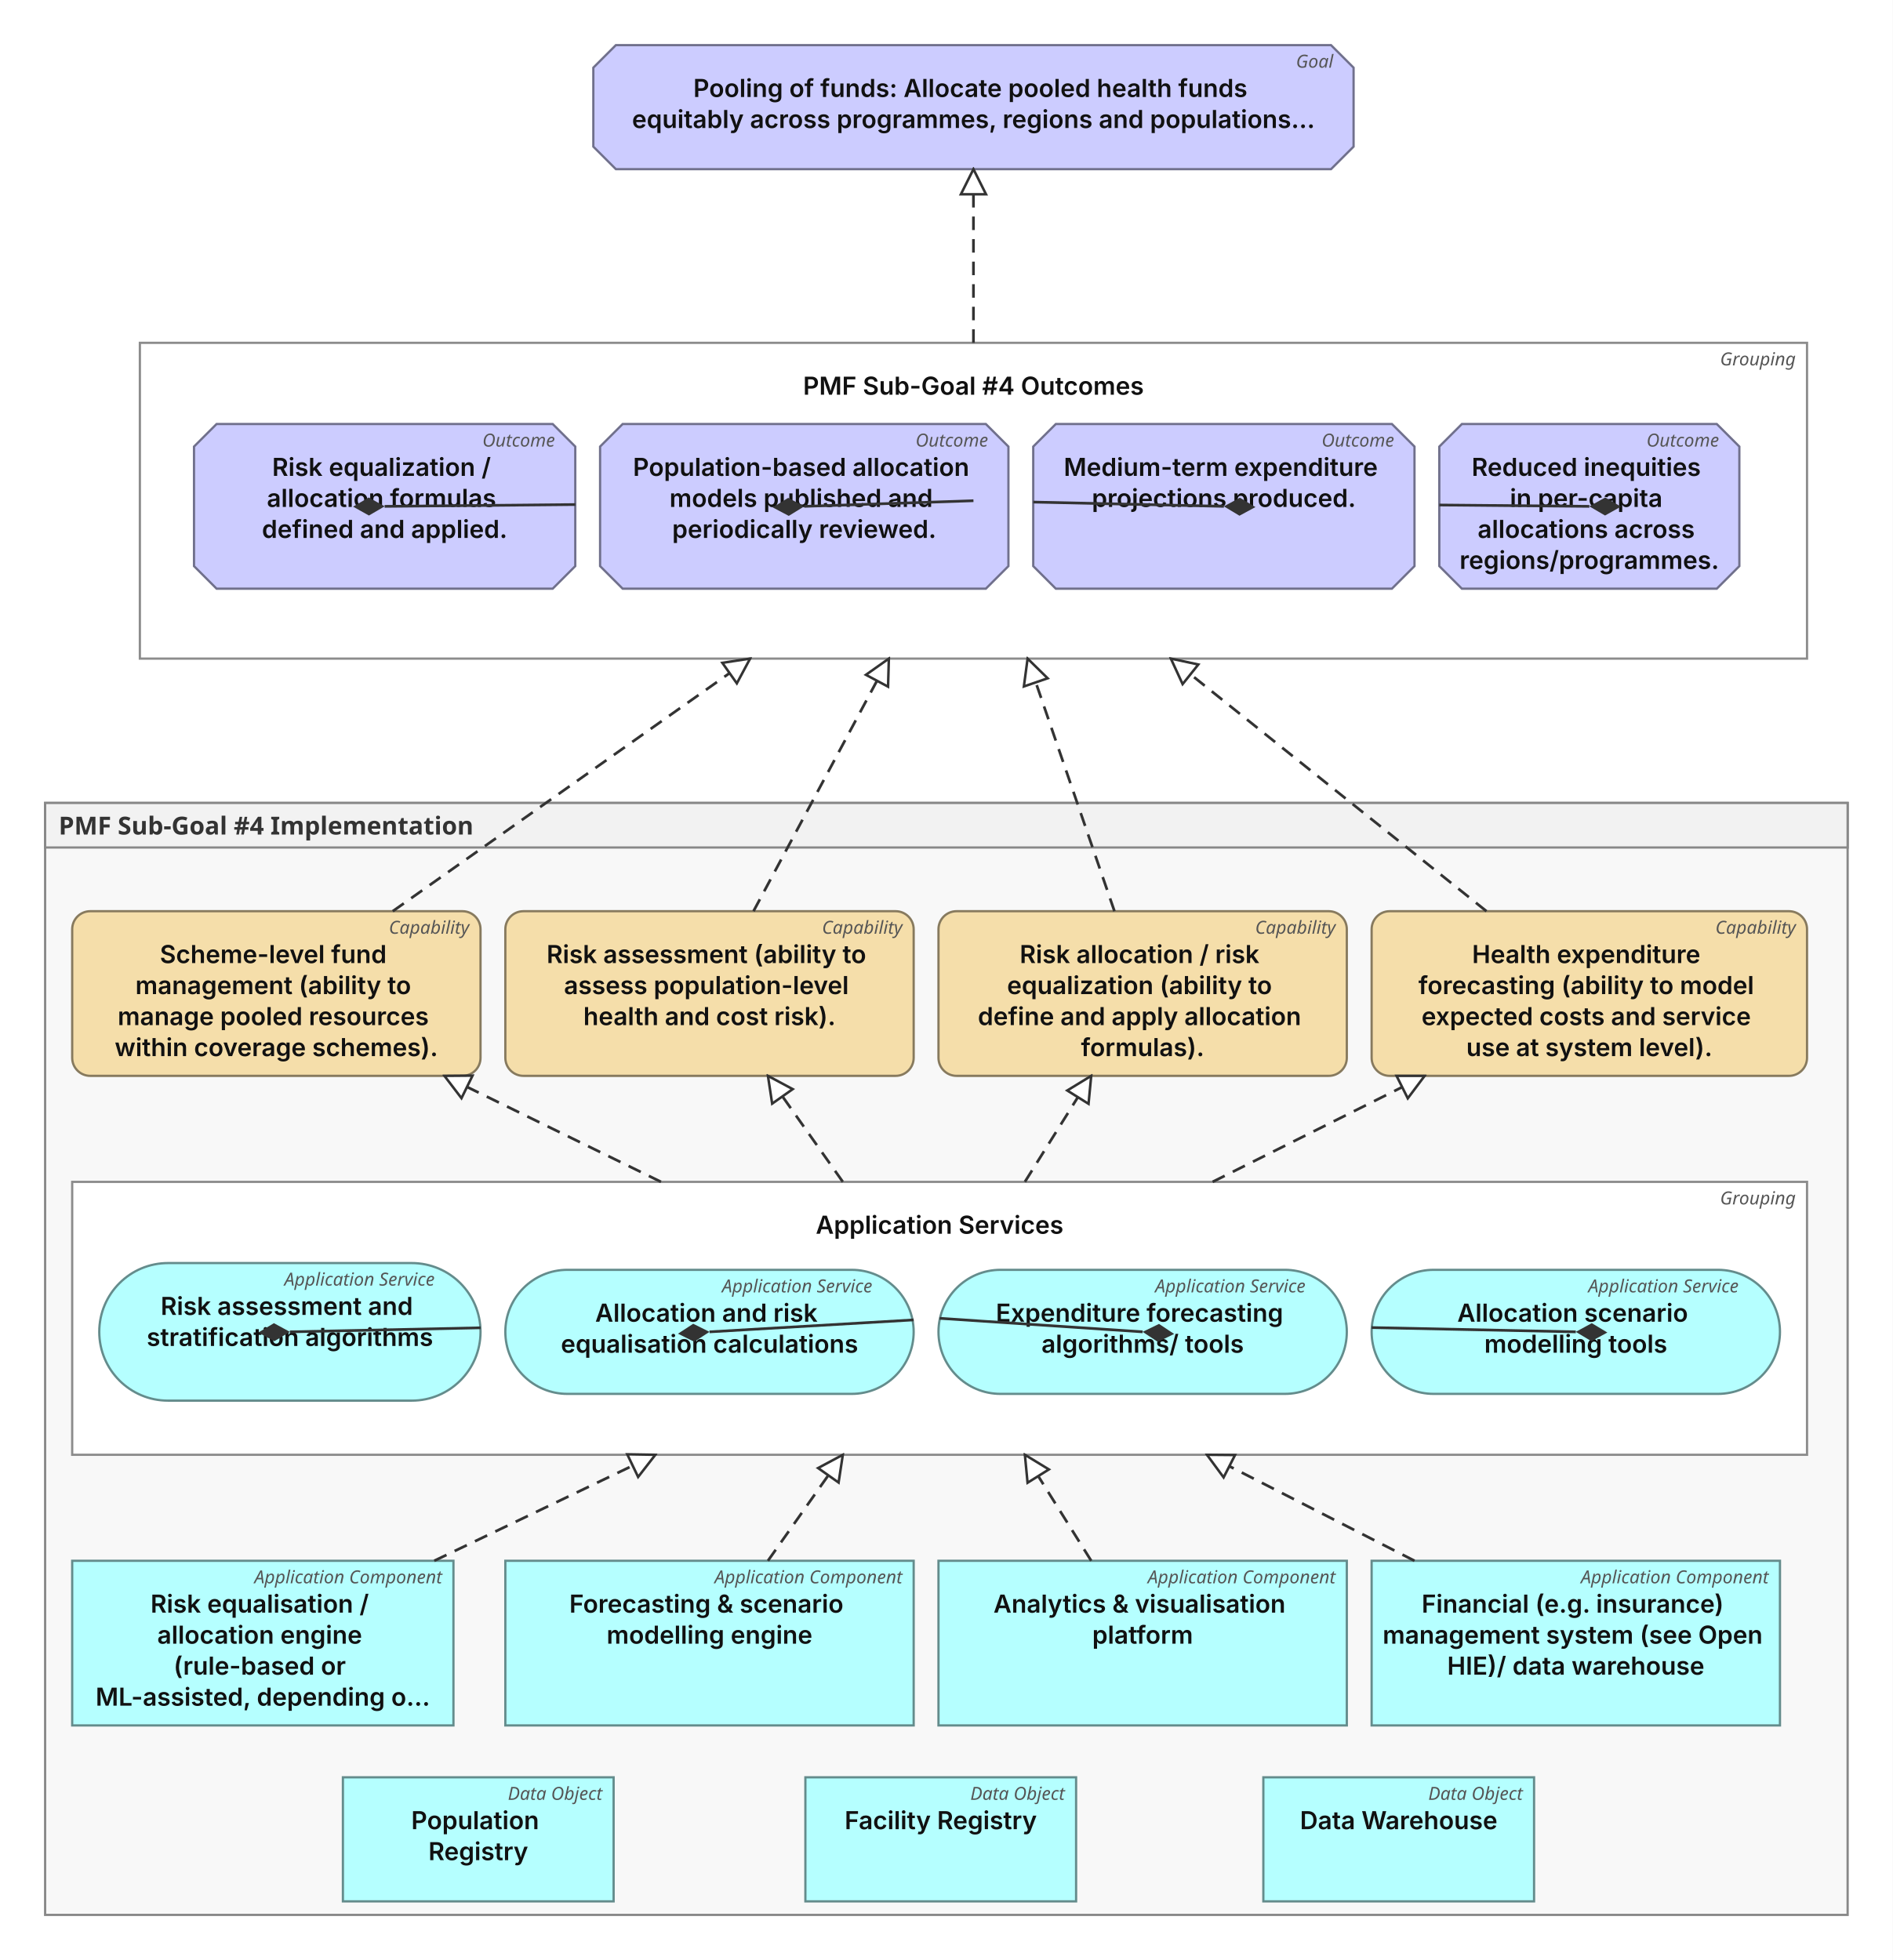
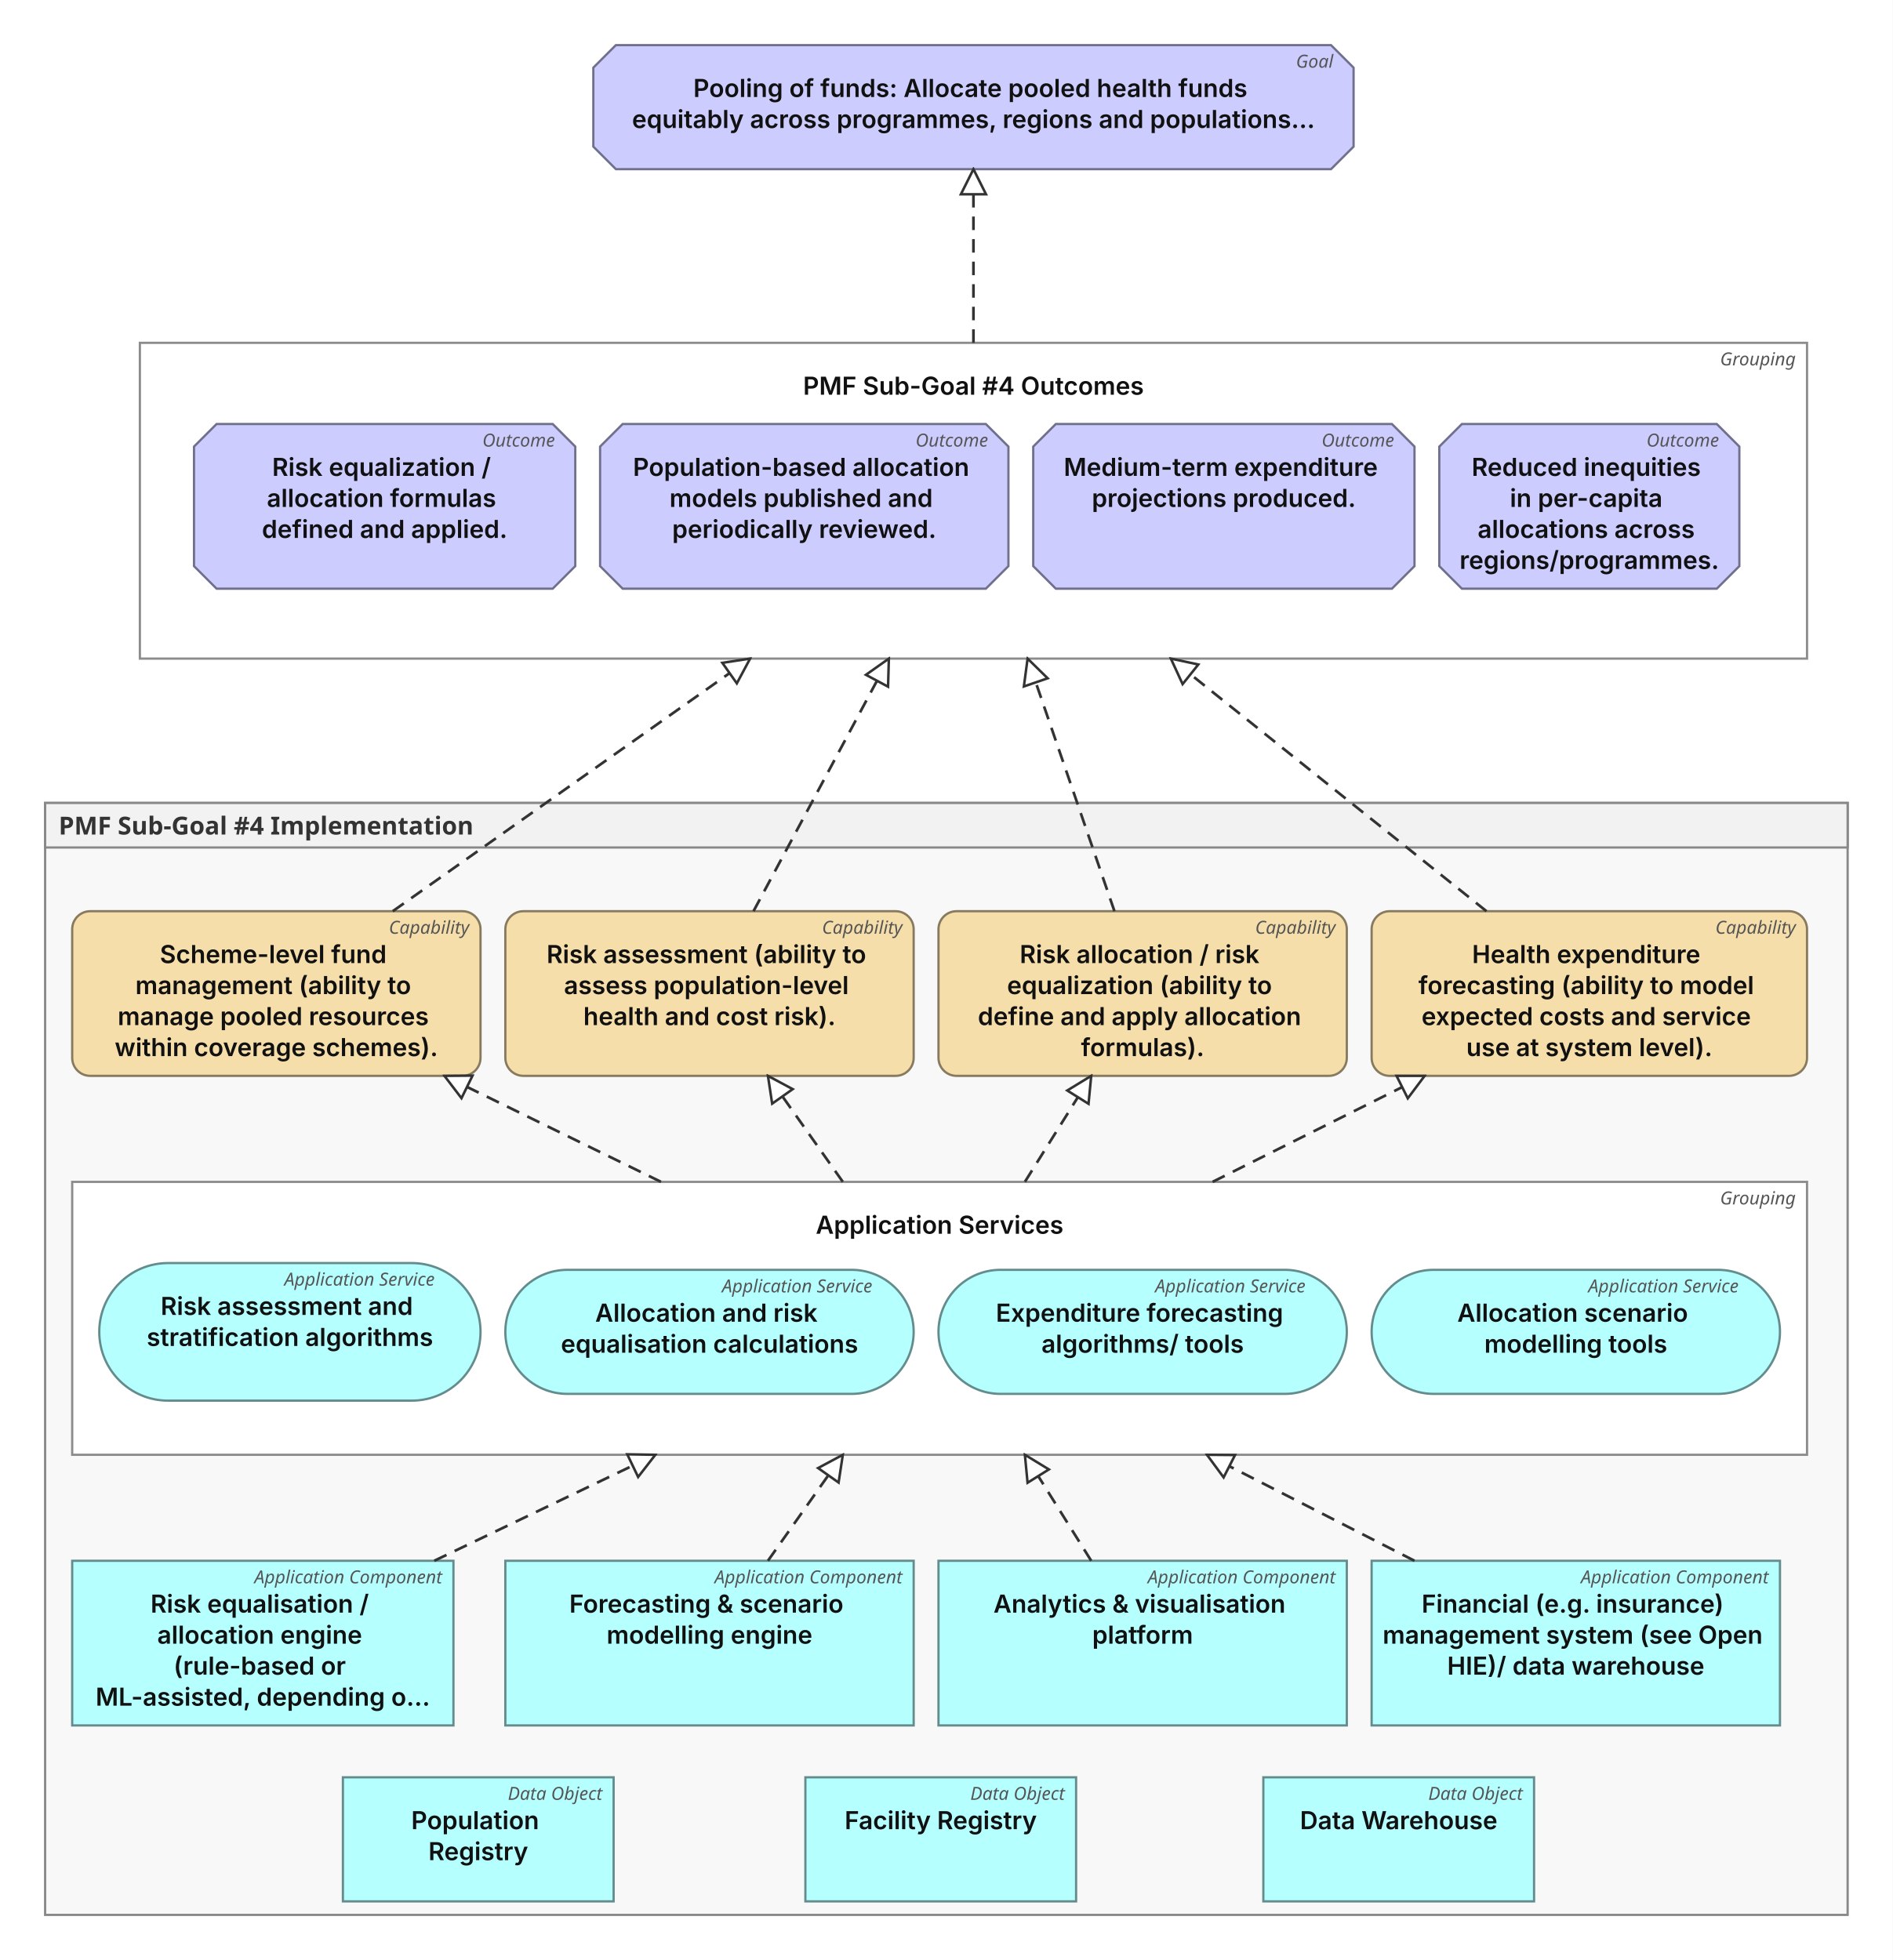
<svg xmlns="http://www.w3.org/2000/svg" viewBox="43 48 839 869" width="839" height="869" role="img" aria-labelledby="av-title">
  <style>
.av-name{font:600 11px system-ui,-apple-system,"Segoe UI",sans-serif;fill:#111}
.av-type{font:italic 8px system-ui,sans-serif;fill:#555}
.av-group{font:600 11px system-ui,sans-serif;fill:#333}
.av-note{font:10px system-ui,sans-serif;fill:#222}
.av-rel{font:9px system-ui,sans-serif;fill:#333;paint-order:stroke;stroke:#fff;stroke-width:3px}
a:hover rect,a:hover polygon,a:focus rect,a:focus polygon{stroke:#06c;stroke-width:2.5}
</style>
  <defs>
    <marker id="arrow-open" viewBox="0 0 12 12" refX="11" refY="6" markerWidth="11" markerHeight="11" orient="auto-start-reverse" markerUnits="userSpaceOnUse">
      <path d="M1 1 L11 6 L1 11" fill="none" stroke="#333" stroke-width="1.3" />
    </marker>
    <marker id="arrow-filled" viewBox="0 0 12 12" refX="11" refY="6" markerWidth="11" markerHeight="11" orient="auto-start-reverse" markerUnits="userSpaceOnUse">
      <path d="M1 1 L11 6 L1 11 Z" fill="#333" />
    </marker>
    <marker id="arrow-small" viewBox="0 0 10 10" refX="9" refY="5" markerWidth="8" markerHeight="8" orient="auto-start-reverse" markerUnits="userSpaceOnUse">
      <path d="M1 1 L9 5 L1 9" fill="none" stroke="#333" stroke-width="1.2" />
    </marker>
    <marker id="triangle-hollow" viewBox="0 0 14 14" refX="13" refY="7" markerWidth="13" markerHeight="13" orient="auto-start-reverse" markerUnits="userSpaceOnUse">
      <path d="M1 1 L13 7 L1 13 Z" fill="#fff" stroke="#333" stroke-width="1.2" />
    </marker>
    <marker id="diamond-filled" viewBox="0 0 16 10" refX="1" refY="5" markerWidth="16" markerHeight="10" orient="auto-start-reverse" markerUnits="userSpaceOnUse">
      <path d="M1 5 L8 1 L15 5 L8 9 Z" fill="#333" />
    </marker>
    <marker id="diamond-hollow" viewBox="0 0 16 10" refX="1" refY="5" markerWidth="16" markerHeight="10" orient="auto-start-reverse" markerUnits="userSpaceOnUse">
      <path d="M1 5 L8 1 L15 5 L8 9 Z" fill="#fff" stroke="#333" stroke-width="1.2" />
    </marker>
    <marker id="dot" viewBox="0 0 8 8" refX="4" refY="4" markerWidth="7" markerHeight="7" orient="auto" markerUnits="userSpaceOnUse">
      <circle cx="4" cy="4" r="3.2" fill="#333" />
    </marker>
    <pattern id="missing" width="8" height="8" patternUnits="userSpaceOnUse" patternTransform="rotate(45)">
      <rect width="8" height="8" fill="#fff" />
      <line x1="0" y1="0" x2="0" y2="8" stroke="#d33" stroke-width="2" />
    </pattern>
  </defs>
  <rect x="43" y="48" width="839" height="869" fill="#fff" />
  <a href="../../../en/dpi-h-ra/archimate/0.2.0-draft.3/elements/id-1454642641de49a8bbe34a20c6aee515/" target="_top">
    <polygon points="316,68 633,68 643,78 643,113 633,123 316,123 306,113 306,78" fill="#ccccff" stroke="#70708c" stroke-width="1" />
    <text class="av-type" x="634" y="78" text-anchor="end">Goal</text>
    <text class="av-name" x="474.5" y="91" text-anchor="middle">
      <tspan x="474.5" dy="0">Pooling of funds: Allocate pooled health funds</tspan>
      <tspan x="474.5" dy="13.75">equitably across programmes, regions and populations…</tspan>
    </text>
  </a>
  <a href="../../../en/dpi-h-ra/archimate/0.2.0-draft.3/elements/id-e49f398387c64a03b5849d289ca059c0/" target="_top">
    <rect x="105" y="200" width="739" height="140" fill="#ffffff" stroke="#8c8c8c" stroke-width="1" />
    <text class="av-type" x="839" y="210" text-anchor="end">Grouping</text>
    <text class="av-name" x="474.5" y="223" text-anchor="middle">
      <tspan x="474.5" dy="0">PMF Sub-Goal #4 Outcomes</tspan>
    </text>
  </a>
  <a href="../../../en/dpi-h-ra/archimate/0.2.0-draft.3/elements/id-f63367899d304af29e7d7d522589e82b/" target="_top">
    <polygon points="139,236 288,236 298,246 298,299 288,309 139,309 129,299 129,246" fill="#ccccff" stroke="#70708c" stroke-width="1" />
    <text class="av-type" x="289" y="246" text-anchor="end">Outcome</text>
    <text class="av-name" x="213.5" y="259" text-anchor="middle">
      <tspan x="213.5" dy="0">Risk equalization /</tspan>
      <tspan x="213.5" dy="13.75">allocation formulas</tspan>
      <tspan x="213.5" dy="13.75">defined and applied.</tspan>
    </text>
  </a>
  <a href="../../../en/dpi-h-ra/archimate/0.2.0-draft.3/elements/id-7e5fa72927be45aa8eb97afb3b096ff2/" target="_top">
    <polygon points="319,236 480,236 490,246 490,299 480,309 319,309 309,299 309,246" fill="#ccccff" stroke="#70708c" stroke-width="1" />
    <text class="av-type" x="481" y="246" text-anchor="end">Outcome</text>
    <text class="av-name" x="399.5" y="259" text-anchor="middle">
      <tspan x="399.5" dy="0">Population-based allocation</tspan>
      <tspan x="399.5" dy="13.75">models published and</tspan>
      <tspan x="399.5" dy="13.75">periodically reviewed.</tspan>
    </text>
  </a>
  <a href="../../../en/dpi-h-ra/archimate/0.2.0-draft.3/elements/id-0708a826dc714c0c85a4069bf78c9646/" target="_top">
    <polygon points="511,236 660,236 670,246 670,299 660,309 511,309 501,299 501,246" fill="#ccccff" stroke="#70708c" stroke-width="1" />
    <text class="av-type" x="661" y="246" text-anchor="end">Outcome</text>
    <text class="av-name" x="585.5" y="259" text-anchor="middle">
      <tspan x="585.5" dy="0">Medium-term expenditure</tspan>
      <tspan x="585.5" dy="13.75">projections produced.</tspan>
    </text>
  </a>
  <a href="../../../en/dpi-h-ra/archimate/0.2.0-draft.3/elements/id-5a2fb03528534023a1b646cc16de609f/" target="_top">
    <polygon points="691,236 804,236 814,246 814,299 804,309 691,309 681,299 681,246" fill="#ccccff" stroke="#70708c" stroke-width="1" />
    <text class="av-type" x="805" y="246" text-anchor="end">Outcome</text>
    <text class="av-name" x="747.5" y="259" text-anchor="middle">
      <tspan x="747.5" dy="0">Reduced inequities</tspan>
      <tspan x="747.5" dy="13.75">in per-capita</tspan>
      <tspan x="747.5" dy="13.75">allocations across</tspan>
      <tspan x="747.5" dy="13.75">regions/programmes.</tspan>
    </text>
  </a>
  <g class="av-g">
    <rect x="63" y="404" width="799" height="493" fill="#f2f2f2" fill-opacity=".55" stroke="#888" />
    <rect x="63" y="404" width="799" height="19.75" fill="#f2f2f2" stroke="#888" />
    <text class="av-group" x="69" y="418">PMF Sub-Goal #4 Implementation</text>
  </g>
  <a href="../../../en/dpi-h-ra/archimate/0.2.0-draft.3/elements/id-85244140da8f4d27b66e2b3a785444b5/" target="_top">
    <rect x="75" y="452" width="181" height="73" rx="8" fill="#f5deaa" stroke="#877a5e" stroke-width="1" />
    <text class="av-type" x="251" y="462" text-anchor="end">Capability</text>
    <text class="av-name" x="165.5" y="475" text-anchor="middle">
      <tspan x="165.5" dy="0">Scheme-level fund</tspan>
      <tspan x="165.5" dy="13.75">management (ability to</tspan>
      <tspan x="165.5" dy="13.75">manage pooled resources</tspan>
      <tspan x="165.5" dy="13.75">within coverage schemes).</tspan>
    </text>
  </a>
  <a href="../../../en/dpi-h-ra/archimate/0.2.0-draft.3/elements/id-529522cd954d48b98d70efe073c32ec0/" target="_top">
    <rect x="267" y="452" width="181" height="73" rx="8" fill="#f5deaa" stroke="#877a5e" stroke-width="1" />
    <text class="av-type" x="443" y="462" text-anchor="end">Capability</text>
    <text class="av-name" x="357.5" y="475" text-anchor="middle">
      <tspan x="357.5" dy="0">Risk assessment (ability to</tspan>
      <tspan x="357.5" dy="13.75">assess population-level</tspan>
      <tspan x="357.5" dy="13.75">health and cost risk).</tspan>
    </text>
  </a>
  <a href="../../../en/dpi-h-ra/archimate/0.2.0-draft.3/elements/id-553a7afe81e6436ebc1c87e1ad048521/" target="_top">
    <rect x="459" y="452" width="181" height="73" rx="8" fill="#f5deaa" stroke="#877a5e" stroke-width="1" />
    <text class="av-type" x="635" y="462" text-anchor="end">Capability</text>
    <text class="av-name" x="549.5" y="475" text-anchor="middle">
      <tspan x="549.5" dy="0">Risk allocation / risk</tspan>
      <tspan x="549.5" dy="13.75">equalization (ability to</tspan>
      <tspan x="549.5" dy="13.75">define and apply allocation</tspan>
      <tspan x="549.5" dy="13.75">formulas).</tspan>
    </text>
  </a>
  <a href="../../../en/dpi-h-ra/archimate/0.2.0-draft.3/elements/id-37dfffabb3394ce9b288f8bddd033638/" target="_top">
    <rect x="651" y="452" width="193" height="73" rx="8" fill="#f5deaa" stroke="#877a5e" stroke-width="1" />
    <text class="av-type" x="839" y="462" text-anchor="end">Capability</text>
    <text class="av-name" x="747.5" y="475" text-anchor="middle">
      <tspan x="747.5" dy="0">Health expenditure</tspan>
      <tspan x="747.5" dy="13.75">forecasting (ability to model</tspan>
      <tspan x="747.5" dy="13.75">expected costs and service</tspan>
      <tspan x="747.5" dy="13.75">use at system level).</tspan>
    </text>
  </a>
  <a href="../../../en/dpi-h-ra/archimate/0.2.0-draft.3/elements/id-03bc3667319a448b99daf49e247f8a14/" target="_top">
    <rect x="75" y="572" width="769" height="121" fill="#ffffff" stroke="#8c8c8c" stroke-width="1" />
    <text class="av-type" x="839" y="582" text-anchor="end">Grouping</text>
    <text class="av-name" x="459.5" y="595" text-anchor="middle">
      <tspan x="459.5" dy="0">Application Services</tspan>
    </text>
  </a>
  <a href="../../../en/dpi-h-ra/archimate/0.2.0-draft.3/elements/id-43d71c6c14884a3994735ab1693854a8/" target="_top">
    <rect x="87" y="608" width="169" height="61" rx="30.5" fill="#b5ffff" stroke="#648c8c" stroke-width="1" />
    <text class="av-type" x="235.667" y="618" text-anchor="end">Application Service</text>
    <text class="av-name" x="171.5" y="631" text-anchor="middle">
      <tspan x="171.5" dy="0">Risk assessment and</tspan>
      <tspan x="171.5" dy="13.75">stratification algorithms</tspan>
    </text>
  </a>
  <a href="../../../en/dpi-h-ra/archimate/0.2.0-draft.3/elements/id-1b2fa4f62e334b9d918412bbc2d4e83a/" target="_top">
    <rect x="267" y="611" width="181" height="55" rx="27.5" fill="#b5ffff" stroke="#648c8c" stroke-width="1" />
    <text class="av-type" x="429.667" y="621" text-anchor="end">Application Service</text>
    <text class="av-name" x="357.5" y="634" text-anchor="middle">
      <tspan x="357.5" dy="0">Allocation and risk</tspan>
      <tspan x="357.5" dy="13.75">equalisation calculations</tspan>
    </text>
  </a>
  <a href="../../../en/dpi-h-ra/archimate/0.2.0-draft.3/elements/id-11d3e321c9ec4f89842cb08920637a77/" target="_top">
    <rect x="459" y="611" width="181" height="55" rx="27.5" fill="#b5ffff" stroke="#648c8c" stroke-width="1" />
    <text class="av-type" x="621.667" y="621" text-anchor="end">Application Service</text>
    <text class="av-name" x="549.5" y="634" text-anchor="middle">
      <tspan x="549.5" dy="0">Expenditure forecasting</tspan>
      <tspan x="549.5" dy="13.75">algorithms/ tools</tspan>
    </text>
  </a>
  <a href="../../../en/dpi-h-ra/archimate/0.2.0-draft.3/elements/id-ba1d88c3c31646c6ac3c9ed667d39c40/" target="_top">
    <rect x="651" y="611" width="181" height="55" rx="27.5" fill="#b5ffff" stroke="#648c8c" stroke-width="1" />
    <text class="av-type" x="813.667" y="621" text-anchor="end">Application Service</text>
    <text class="av-name" x="741.5" y="634" text-anchor="middle">
      <tspan x="741.5" dy="0">Allocation scenario</tspan>
      <tspan x="741.5" dy="13.75">modelling tools</tspan>
    </text>
  </a>
  <a href="../../../en/dpi-h-ra/archimate/0.2.0-draft.3/elements/id-0273239a4fe34987938db365d07317e6/" target="_top">
    <rect x="75" y="740" width="169" height="73" fill="#b5ffff" stroke="#648c8c" stroke-width="1" />
    <text class="av-type" x="239" y="750" text-anchor="end">Application Component</text>
    <text class="av-name" x="159.5" y="763" text-anchor="middle">
      <tspan x="159.5" dy="0">Risk equalisation /</tspan>
      <tspan x="159.5" dy="13.75">allocation engine</tspan>
      <tspan x="159.5" dy="13.75">(rule-based or</tspan>
      <tspan x="159.5" dy="13.75">ML-assisted, depending o…</tspan>
    </text>
  </a>
  <a href="../../../en/dpi-h-ra/archimate/0.2.0-draft.3/elements/id-d61640fd92b848d5bcde06a08b30e84e/" target="_top">
    <rect x="267" y="740" width="181" height="73" fill="#b5ffff" stroke="#648c8c" stroke-width="1" />
    <text class="av-type" x="443" y="750" text-anchor="end">Application Component</text>
    <text class="av-name" x="357.5" y="763" text-anchor="middle">
      <tspan x="357.5" dy="0">Forecasting &amp; scenario</tspan>
      <tspan x="357.5" dy="13.75">modelling engine</tspan>
    </text>
  </a>
  <a href="../../../en/dpi-h-ra/archimate/0.2.0-draft.3/elements/id-8fabfb3155374c728027ef0782a88460/" target="_top">
    <rect x="459" y="740" width="181" height="73" fill="#b5ffff" stroke="#648c8c" stroke-width="1" />
    <text class="av-type" x="635" y="750" text-anchor="end">Application Component</text>
    <text class="av-name" x="549.5" y="763" text-anchor="middle">
      <tspan x="549.5" dy="0">Analytics &amp; visualisation</tspan>
      <tspan x="549.5" dy="13.75">platform</tspan>
    </text>
  </a>
  <a href="../../../en/dpi-h-ra/archimate/0.2.0-draft.3/elements/id-4b1ab1e2f2714767aab7d2154d9fd539/" target="_top">
    <rect x="651" y="740" width="181" height="73" fill="#b5ffff" stroke="#648c8c" stroke-width="1" />
    <text class="av-type" x="827" y="750" text-anchor="end">Application Component</text>
    <text class="av-name" x="741.5" y="763" text-anchor="middle">
      <tspan x="741.5" dy="0">Financial (e.g. insurance)</tspan>
      <tspan x="741.5" dy="13.75">management system (see Open</tspan>
      <tspan x="741.5" dy="13.75">HIE)/ data warehouse</tspan>
    </text>
  </a>
  <a href="../../../en/dpi-h-ra/archimate/0.2.0-draft.3/elements/id-f52f11958250457caa547e6e7b5ccf50/" target="_top">
    <rect x="195" y="836" width="120" height="55" fill="#b5ffff" stroke="#648c8c" stroke-width="1" />
    <text class="av-type" x="310" y="846" text-anchor="end">Data Object</text>
    <text class="av-name" x="255" y="859" text-anchor="middle">
      <tspan x="255" dy="0">Population</tspan>
      <tspan x="255" dy="13.75">Registry</tspan>
    </text>
  </a>
  <a href="../../../en/dpi-h-ra/archimate/0.2.0-draft.3/elements/id-e68e31fb230947d09caab272cc2195fd/" target="_top">
    <rect x="603" y="836" width="120" height="55" fill="#b5ffff" stroke="#648c8c" stroke-width="1" />
    <text class="av-type" x="718" y="846" text-anchor="end">Data Object</text>
    <text class="av-name" x="663" y="859" text-anchor="middle">
      <tspan x="663" dy="0">Data Warehouse</tspan>
    </text>
  </a>
  <a href="../../../en/dpi-h-ra/archimate/0.2.0-draft.3/elements/id-ea7bcd30ca944036836d5bb5c8873127/" target="_top">
    <rect x="400" y="836" width="120" height="55" fill="#b5ffff" stroke="#648c8c" stroke-width="1" />
    <text class="av-type" x="515" y="846" text-anchor="end">Data Object</text>
    <text class="av-name" x="460" y="859" text-anchor="middle">
      <tspan x="460" dy="0">Facility Registry</tspan>
    </text>
  </a>
-   <a href="../../../en/dpi-h-ra/archimate/0.2.0-draft.3/relationships/id-d5777bf88910465eb1aab16ca0c0fc07/" target="_top">
-     <path d="M399.5 272.5 L474.5 270" fill="none" stroke="#333" stroke-width="1.2" marker-start="url(#diamond-filled)" />
-     <path d="M399.5 272.5 L474.5 270" fill="none" stroke="transparent" stroke-width="8" />
-   </a>
-   <a href="../../../en/dpi-h-ra/archimate/0.2.0-draft.3/relationships/id-41cac861e40048b9ae4d530074ea1619/" target="_top">
-     <path d="M213.5 272.5 L298 271.7" fill="none" stroke="#333" stroke-width="1.2" marker-start="url(#diamond-filled)" />
-     <path d="M213.5 272.5 L298 271.7" fill="none" stroke="transparent" stroke-width="8" />
-   </a>
-   <a href="../../../en/dpi-h-ra/archimate/0.2.0-draft.3/relationships/id-8f82177c0c5e4ec59a766be990474424/" target="_top">
-     <path d="M747.5 272.5 L681 271.9" fill="none" stroke="#333" stroke-width="1.2" marker-start="url(#diamond-filled)" />
-     <path d="M747.5 272.5 L681 271.9" fill="none" stroke="transparent" stroke-width="8" />
-   </a>
-   <a href="../../../en/dpi-h-ra/archimate/0.2.0-draft.3/relationships/id-fff9f38a31ee4d66be1b1dc621404c0d/" target="_top">
-     <path d="M585.5 272.5 L501 270.6" fill="none" stroke="#333" stroke-width="1.2" marker-start="url(#diamond-filled)" />
-     <path d="M585.5 272.5 L501 270.6" fill="none" stroke="transparent" stroke-width="8" />
-   </a>
  <a href="../../../en/dpi-h-ra/archimate/0.2.0-draft.3/relationships/id-36363d34cebb490ab9098c0d6679b6c5/" target="_top">
    <path d="M474.5 200 L474.5 123" fill="none" stroke="#333" stroke-width="1.2" stroke-dasharray="6 4" marker-end="url(#triangle-hollow)" />
    <path d="M474.5 200 L474.5 123" fill="none" stroke="transparent" stroke-width="8" />
  </a>
  <a href="../../../en/dpi-h-ra/archimate/0.2.0-draft.3/relationships/id-8f2555d9ba174871811a0133e7578718/" target="_top">
    <path d="M217.1 452 L375.5 340" fill="none" stroke="#333" stroke-width="1.2" stroke-dasharray="6 4" marker-end="url(#triangle-hollow)" />
    <path d="M217.1 452 L375.5 340" fill="none" stroke="transparent" stroke-width="8" />
  </a>
  <a href="../../../en/dpi-h-ra/archimate/0.2.0-draft.3/relationships/id-4ab82245f5194833b85531847552e369/" target="_top">
    <path d="M377 452 L437 340" fill="none" stroke="#333" stroke-width="1.2" stroke-dasharray="6 4" marker-end="url(#triangle-hollow)" />
    <path d="M377 452 L437 340" fill="none" stroke="transparent" stroke-width="8" />
  </a>
  <a href="../../../en/dpi-h-ra/archimate/0.2.0-draft.3/relationships/id-81e1ef653fea4529835684c543b8be2e/" target="_top">
    <path d="M537 452 L498.5 340" fill="none" stroke="#333" stroke-width="1.2" stroke-dasharray="6 4" marker-end="url(#triangle-hollow)" />
    <path d="M537 452 L498.5 340" fill="none" stroke="transparent" stroke-width="8" />
  </a>
  <a href="../../../en/dpi-h-ra/archimate/0.2.0-draft.3/relationships/id-5acc93f40e094017a8004996ab93398a/" target="_top">
    <path d="M701.9 452 L562 340" fill="none" stroke="#333" stroke-width="1.2" stroke-dasharray="6 4" marker-end="url(#triangle-hollow)" />
    <path d="M701.9 452 L562 340" fill="none" stroke="transparent" stroke-width="8" />
  </a>
  <a href="../../../en/dpi-h-ra/archimate/0.2.0-draft.3/relationships/id-400c74b41f5a44c59814e8de65aa3ffe/" target="_top">
    <path d="M580.5 572 L674.5 525" fill="none" stroke="#333" stroke-width="1.2" stroke-dasharray="6 4" marker-end="url(#triangle-hollow)" />
    <path d="M580.5 572 L674.5 525" fill="none" stroke="transparent" stroke-width="8" />
  </a>
-   <a href="../../../en/dpi-h-ra/archimate/0.2.0-draft.3/relationships/id-e4a70e12163e419ba74ed2c1b39c7c6b/" target="_top">
-     <path d="M549.5 638.5 L459.5 632.5" fill="none" stroke="#333" stroke-width="1.2" marker-start="url(#diamond-filled)" />
-     <path d="M549.5 638.5 L459.5 632.5" fill="none" stroke="transparent" stroke-width="8" />
-   </a>
  <a href="../../../en/dpi-h-ra/archimate/0.2.0-draft.3/relationships/id-58b531b344b14777b4f817494e66e2c5/" target="_top">
    <path d="M497.3 572 L526.7 525" fill="none" stroke="#333" stroke-width="1.2" stroke-dasharray="6 4" marker-end="url(#triangle-hollow)" />
    <path d="M497.3 572 L526.7 525" fill="none" stroke="transparent" stroke-width="8" />
  </a>
-   <a href="../../../en/dpi-h-ra/archimate/0.2.0-draft.3/relationships/id-bf0d777efca247e39e2d5276ad7b8619/" target="_top">
-     <path d="M741.5 638.5 L651 636.6" fill="none" stroke="#333" stroke-width="1.2" marker-start="url(#diamond-filled)" />
-     <path d="M741.5 638.5 L651 636.6" fill="none" stroke="transparent" stroke-width="8" />
-   </a>
  <a href="../../../en/dpi-h-ra/archimate/0.2.0-draft.3/relationships/id-f2ad7317cd0c4a5ab645e8916046645d/" target="_top">
    <path d="M336 572 L240 525" fill="none" stroke="#333" stroke-width="1.2" stroke-dasharray="6 4" marker-end="url(#triangle-hollow)" />
    <path d="M336 572 L240 525" fill="none" stroke="transparent" stroke-width="8" />
  </a>
  <a href="../../../en/dpi-h-ra/archimate/0.2.0-draft.3/relationships/id-9917d499f6c8436399146433408c066f/" target="_top">
    <path d="M416.6 572 L383.4 525" fill="none" stroke="#333" stroke-width="1.2" stroke-dasharray="6 4" marker-end="url(#triangle-hollow)" />
    <path d="M416.6 572 L383.4 525" fill="none" stroke="transparent" stroke-width="8" />
  </a>
-   <a href="../../../en/dpi-h-ra/archimate/0.2.0-draft.3/relationships/id-09949ee9f3bb4f5abc7b647451181e97/" target="_top">
-     <path d="M357.5 638.5 L448 633.2" fill="none" stroke="#333" stroke-width="1.2" marker-start="url(#diamond-filled)" />
-     <path d="M357.5 638.5 L448 633.2" fill="none" stroke="transparent" stroke-width="8" />
-   </a>
-   <a href="../../../en/dpi-h-ra/archimate/0.2.0-draft.3/relationships/id-32fa21846b9e4aa8b99b79c6e76b2528/" target="_top">
-     <path d="M171.5 638.5 L256 636.7" fill="none" stroke="#333" stroke-width="1.2" marker-start="url(#diamond-filled)" />
-     <path d="M171.5 638.5 L256 636.7" fill="none" stroke="transparent" stroke-width="8" />
-   </a>
  <a href="../../../en/dpi-h-ra/archimate/0.2.0-draft.3/relationships/id-96d9c0eea3044e28a466d819eda6c313/" target="_top">
    <path d="M235.5 740 L333.5 693" fill="none" stroke="#333" stroke-width="1.2" stroke-dasharray="6 4" marker-end="url(#triangle-hollow)" />
    <path d="M235.5 740 L333.5 693" fill="none" stroke="transparent" stroke-width="8" />
  </a>
  <a href="../../../en/dpi-h-ra/archimate/0.2.0-draft.3/relationships/id-06c31fbcbe7f44569c879e1f76a7eed3/" target="_top">
    <path d="M383.4 740 L416.6 693" fill="none" stroke="#333" stroke-width="1.2" stroke-dasharray="6 4" marker-end="url(#triangle-hollow)" />
    <path d="M383.4 740 L416.6 693" fill="none" stroke="transparent" stroke-width="8" />
  </a>
  <a href="../../../en/dpi-h-ra/archimate/0.2.0-draft.3/relationships/id-847b53c82b8e4f4d9b66329324c7dda0/" target="_top">
    <path d="M526.7 740 L497.3 693" fill="none" stroke="#333" stroke-width="1.2" stroke-dasharray="6 4" marker-end="url(#triangle-hollow)" />
    <path d="M526.7 740 L497.3 693" fill="none" stroke="transparent" stroke-width="8" />
  </a>
  <a href="../../../en/dpi-h-ra/archimate/0.2.0-draft.3/relationships/id-40d440747d9d40c1aca0f11293533c11/" target="_top">
    <path d="M670 740 L578 693" fill="none" stroke="#333" stroke-width="1.2" stroke-dasharray="6 4" marker-end="url(#triangle-hollow)" />
    <path d="M670 740 L578 693" fill="none" stroke="transparent" stroke-width="8" />
  </a>
</svg>
